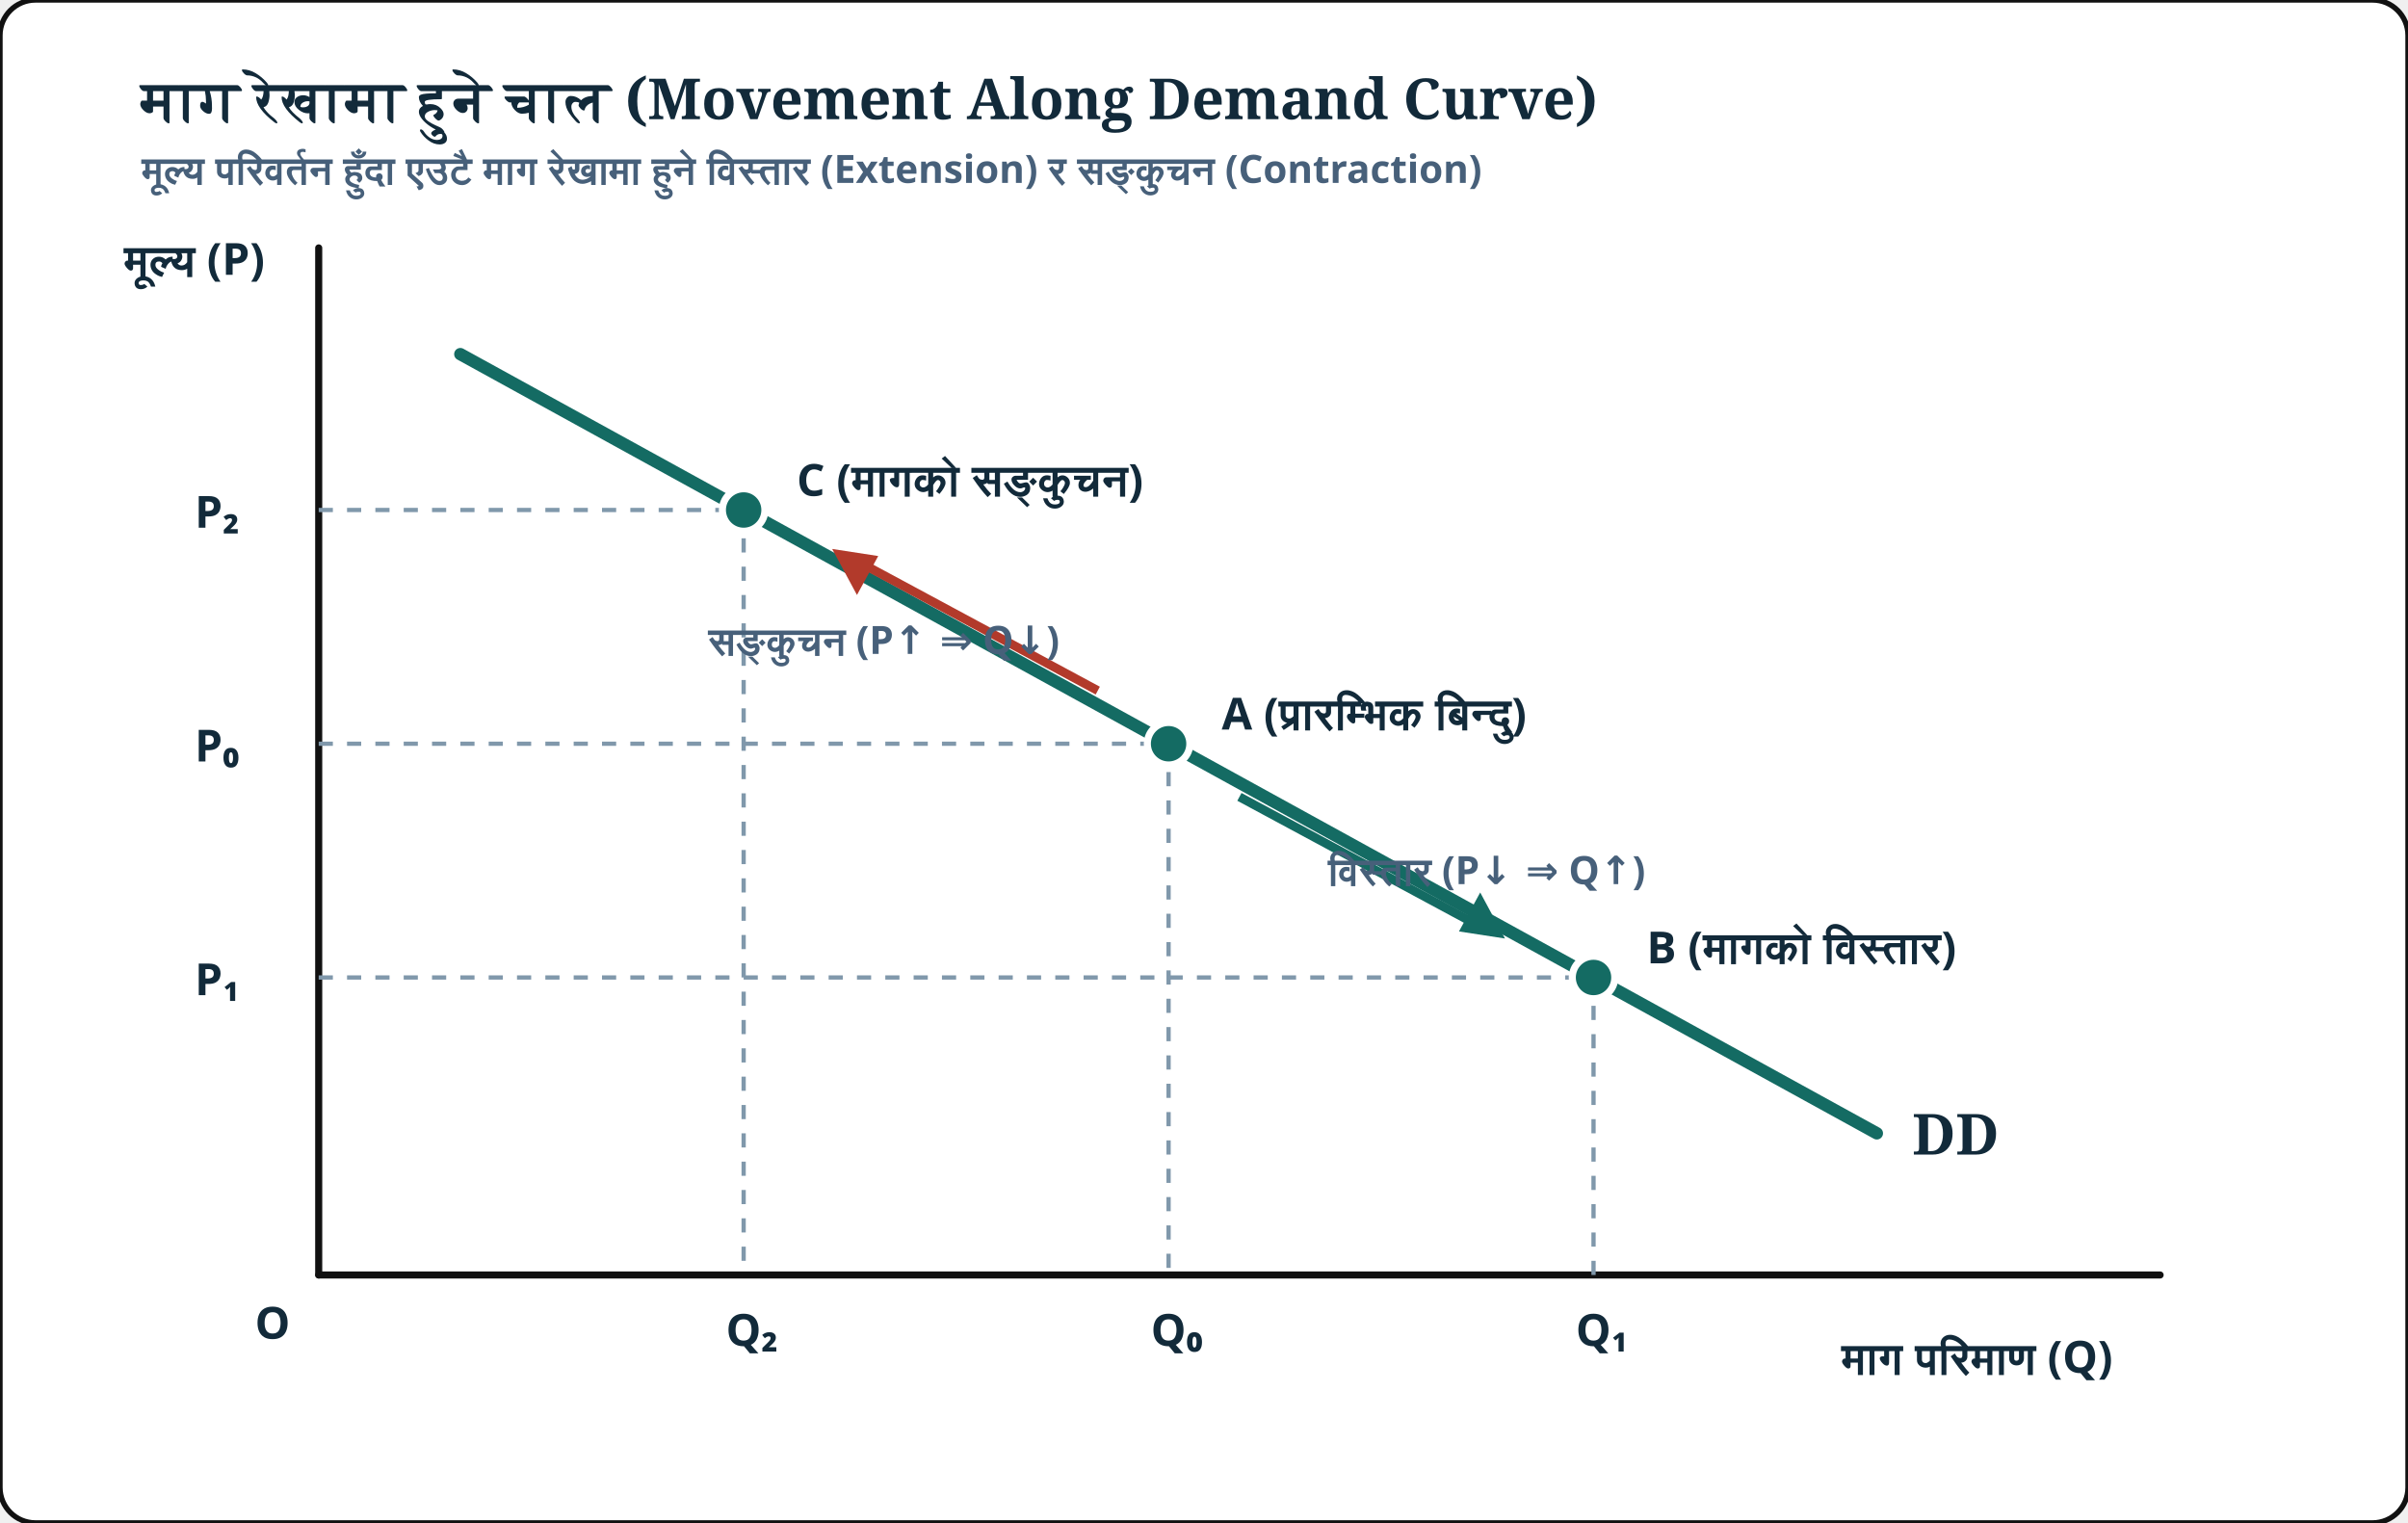
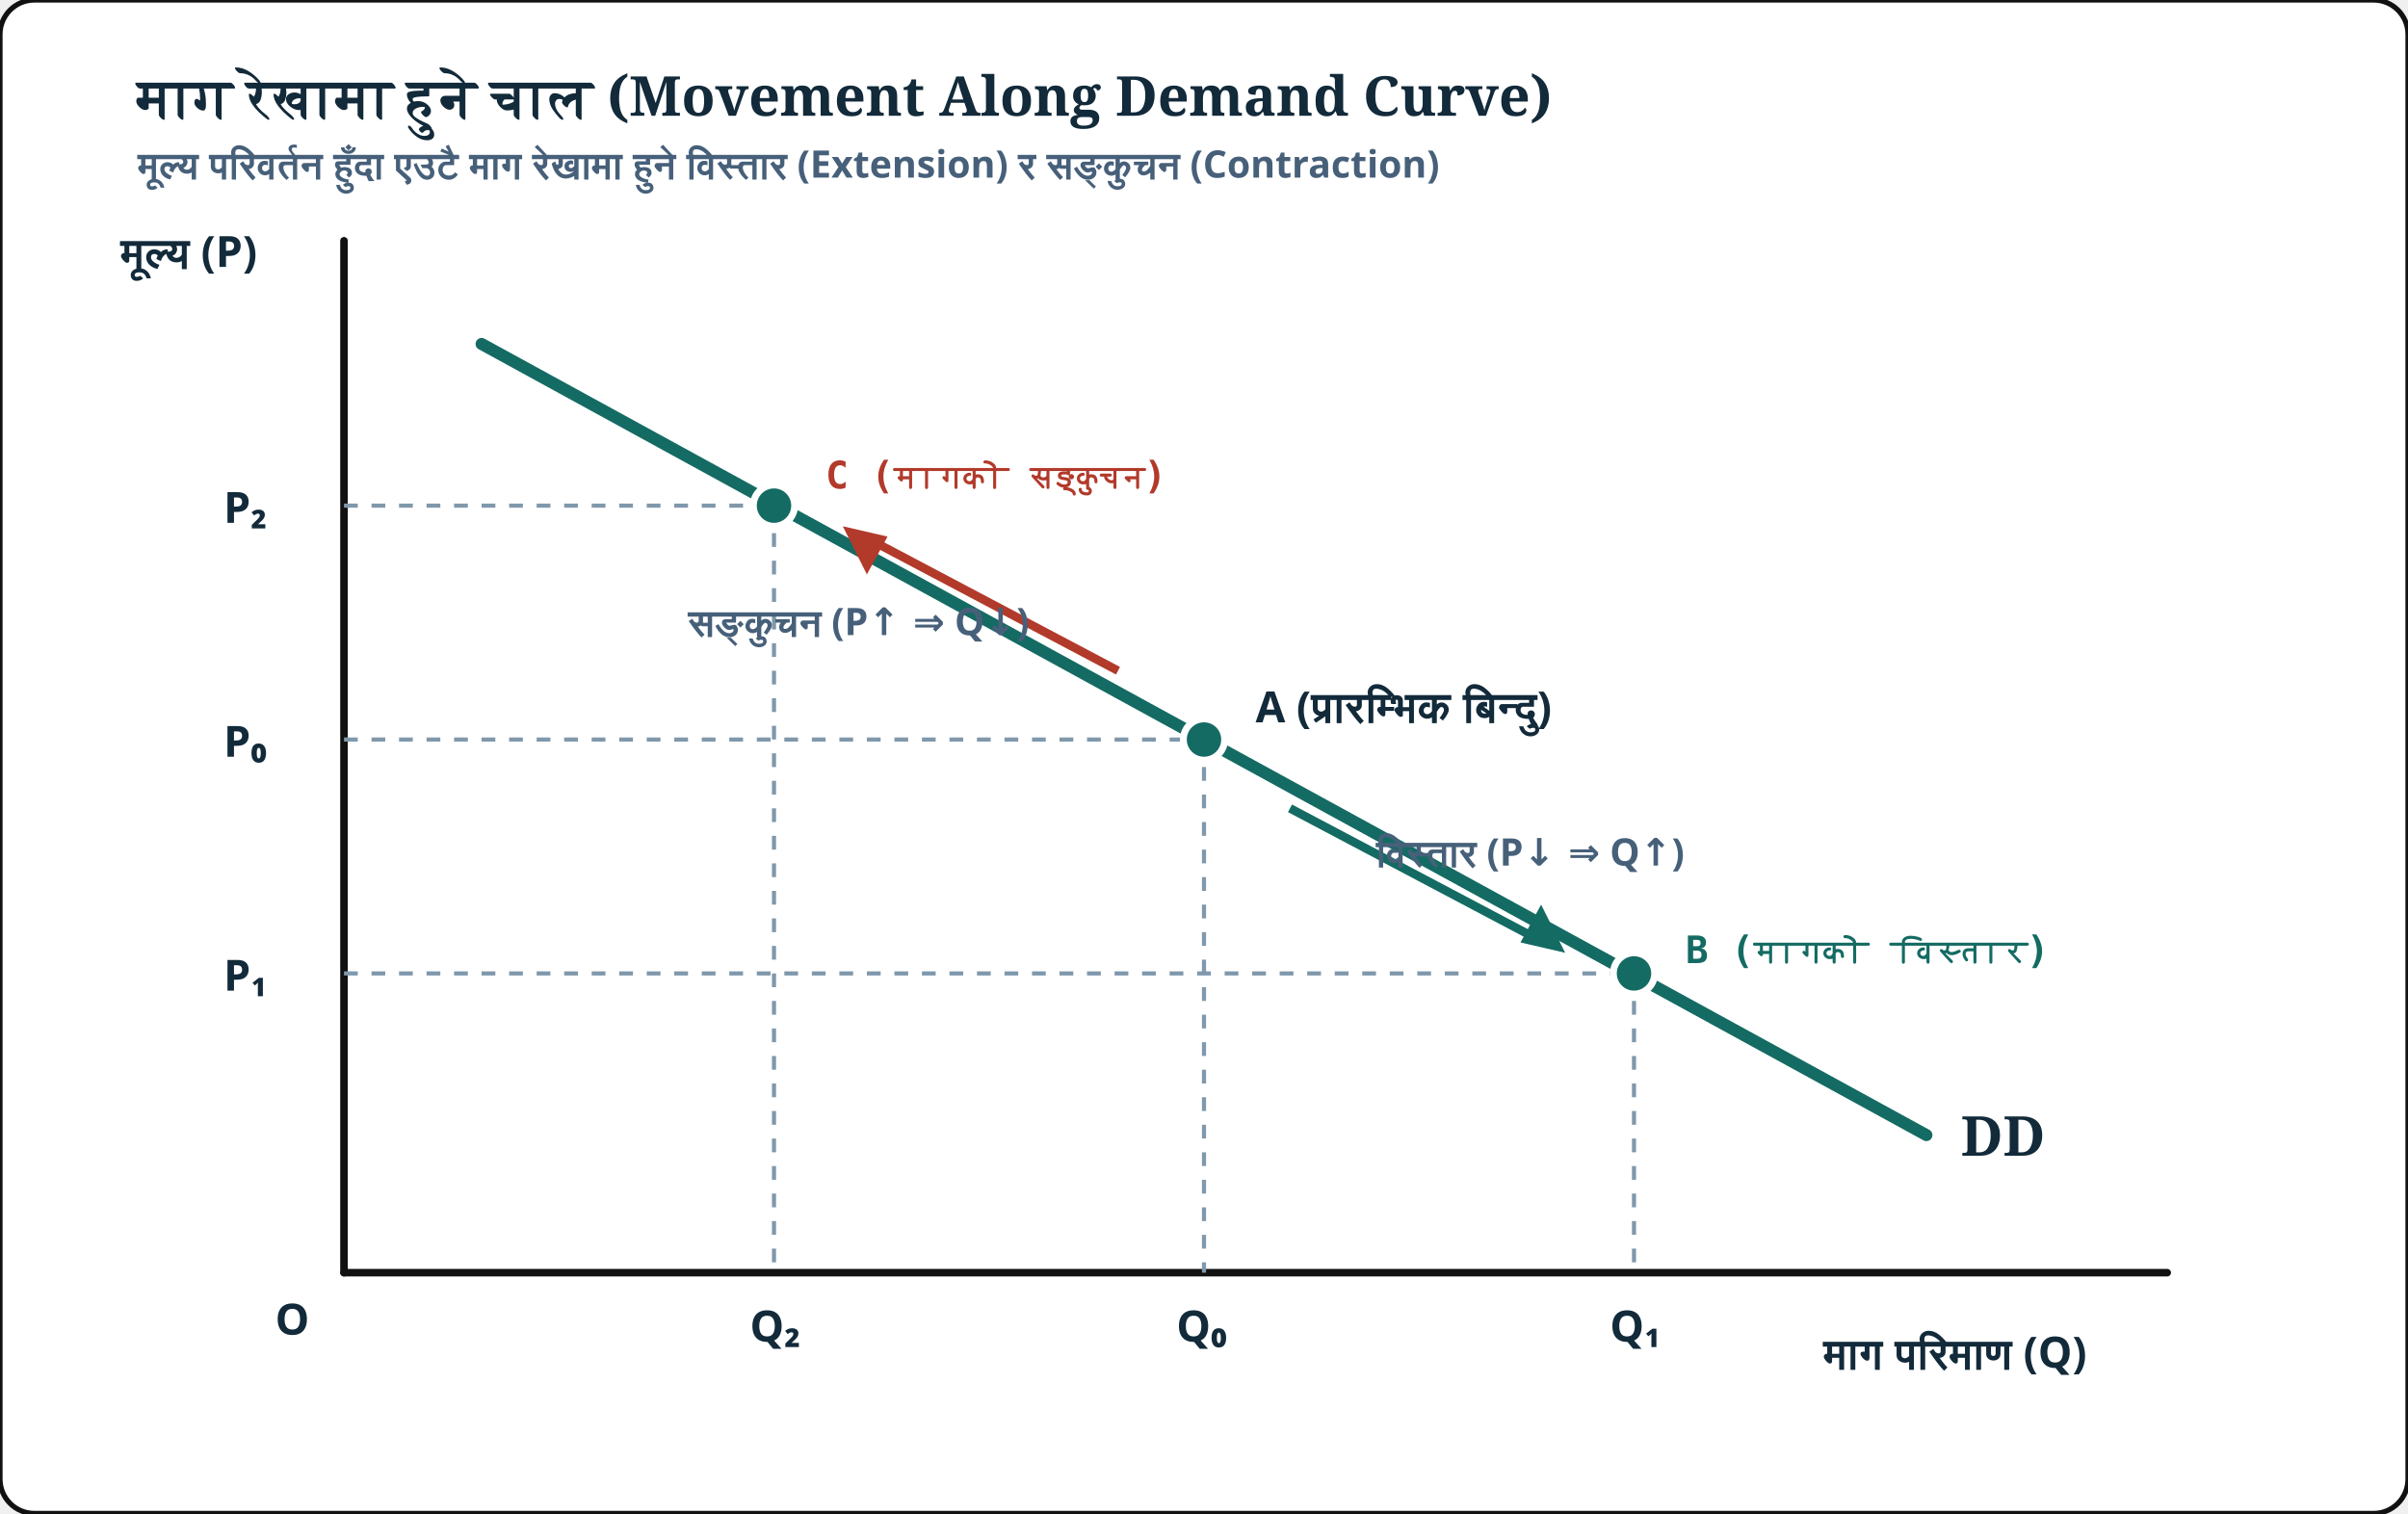
- <svg xmlns="http://www.w3.org/2000/svg" viewBox="0 0 680 430" width="100%" height="auto" role="img" aria-label="Movement along Demand Curve">
+ <svg xmlns="http://www.w3.org/2000/svg" viewBox="0 0 700 440" width="100%" height="auto" role="img" aria-label="Movement along Demand Curve">
  <style>
    .bg { fill: #ffffff; stroke: #111111; stroke-width: 1.5; }
-     .axis { stroke: #111111; stroke-width: 2; stroke-linecap: round; }
+     .axis { stroke: #111111; stroke-width: 2.2; stroke-linecap: round; }
    .demand-line { fill: none; stroke: #146b63; stroke-width: 3.5; stroke-linecap: round; }
    .guide-line { stroke: #8098ab; stroke-width: 1.2; stroke-dasharray: 4 4; }
    .point-dot { fill: #146b63; stroke: #ffffff; stroke-width: 2; }
    .text-title { font-family: 'Fraunces', Georgia, serif; font-size: 16px; font-weight: 700; fill: #122a3a; }
    .text-label { font-family: 'Manrope', system-ui, sans-serif; font-size: 12.5px; font-weight: 700; fill: #122a3a; }
    .text-sub { font-family: 'Manrope', system-ui, sans-serif; font-size: 11px; font-weight: 600; fill: #47607a; }
-     .arrow-ext { stroke: #146b63; stroke-width: 2.5; fill: #146b63; }
-     .arrow-cont { stroke: #b23a2b; stroke-width: 2.5; fill: #b23a2b; }
+     .badge { font-family: 'IBM Plex Mono', monospace; font-size: 11px; font-weight: 700; }
  </style>
  <rect class="bg" width="100%" height="100%" rx="10" />
  <text class="text-title" x="40" y="34">माग रेखामा हुने चाल (Movement Along Demand Curve)</text>
  <text class="text-sub" x="40" y="52">मूल्य परिवर्तन हुँदा एउटै माग रेखामा हुने विस्तार (Extension) र सङ्कुचन (Contraction)</text>
-   <line class="axis" x1="90" y1="360" x2="90" y2="70" />
-   <line class="axis" x1="90" y1="360" x2="610" y2="360" />
+   <line class="axis" x1="100" y1="370" x2="100" y2="70" />
+   <line class="axis" x1="100" y1="370" x2="630" y2="370" />
  <text class="text-label" x="35" y="78">मूल्य (P)</text>
-   <text class="text-label" x="520" y="388">माग परिमाण (Q)</text>
-   <text class="text-label" x="72" y="378">O</text>
-   <line class="demand-line" x1="130" y1="100" x2="530" y2="320" />
-   <text class="text-title" x="540" y="326" fill="#146b63">DD</text>
-   <line class="guide-line" x1="90" y1="210" x2="330" y2="210" />
-   <line class="guide-line" x1="330" y1="210" x2="330" y2="360" />
-   <circle class="point-dot" cx="330" cy="210" r="6" />
-   <text class="text-label" x="55" y="215">P₀</text>
-   <text class="text-label" x="325" y="380">Q₀</text>
-   <text class="text-label" x="345" y="206">A (प्रारम्भिक बिन्दु)</text>
-   <line class="guide-line" x1="90" y1="276" x2="450" y2="276" />
-   <line class="guide-line" x1="450" y1="276" x2="450" y2="360" />
-   <circle class="point-dot" cx="450" cy="276" r="6" />
-   <text class="text-label" x="55" y="281">P₁</text>
-   <text class="text-label" x="445" y="380">Q₁</text>
-   <text class="text-label" x="465" y="272" fill="#146b63">B (मागको विस्तार)</text>
-   <line class="guide-line" x1="90" y1="144" x2="210" y2="144" />
-   <line class="guide-line" x1="210" y1="144" x2="210" y2="360" />
-   <circle class="point-dot" cx="210" cy="144" r="6" />
-   <text class="text-label" x="55" y="149">P₂</text>
-   <text class="text-label" x="205" y="380">Q₂</text>
-   <text class="text-label" x="225" y="140" fill="#b23a2b">C (मागको सङ्कुचन)</text>
-   <line x1="350" y1="225" x2="415" y2="260" stroke="#146b63" stroke-width="2.5" />
-   <polygon points="425,265 412,263 418,252" fill="#146b63" />
-   <text class="text-sub" x="375" y="250" fill="#146b63">विस्तार (P↓ ⇒ Q↑)</text>
-   <line x1="310" y1="195" x2="245" y2="160" stroke="#b23a2b" stroke-width="2.5" />
-   <polygon points="235,155 248,157 242,168" fill="#b23a2b" />
+   <text class="text-label" x="530" y="398">माग परिमाण (Q)</text>
+   <text class="text-label" x="80" y="388">O</text>
+   <line class="demand-line" x1="140" y1="100" x2="560" y2="330" />
+   <text class="text-title" x="570" y="336" fill="#146b63">DD</text>
+   <line class="guide-line" x1="100" y1="215" x2="350" y2="215" />
+   <line class="guide-line" x1="350" y1="215" x2="350" y2="370" />
+   <circle class="point-dot" cx="350" cy="215" r="6" />
+   <text class="text-label" x="65" y="220">P₀</text>
+   <text class="text-label" x="342" y="390">Q₀</text>
+   <text class="text-label" x="365" y="210">A (प्रारम्भिक बिन्दु)</text>
+   <line class="guide-line" x1="100" y1="283" x2="475" y2="283" />
+   <line class="guide-line" x1="475" y1="283" x2="475" y2="370" />
+   <circle class="point-dot" cx="475" cy="283" r="6" />
+   <text class="text-label" x="65" y="288">P₁</text>
+   <text class="text-label" x="468" y="390">Q₁</text>
+   <text class="badge" x="490" y="280" fill="#146b63">B (मागको विस्तार)</text>
+   <line class="guide-line" x1="100" y1="147" x2="225" y2="147" />
+   <line class="guide-line" x1="225" y1="147" x2="225" y2="370" />
+   <circle class="point-dot" cx="225" cy="147" r="6" />
+   <text class="text-label" x="65" y="152">P₂</text>
+   <text class="text-label" x="218" y="390">Q₂</text>
+   <text class="badge" x="240" y="142" fill="#b23a2b">C (मागको सङ्कुचन)</text>
+   <line x1="375" y1="235" x2="445" y2="272" stroke="#146b63" stroke-width="2.5" />
+   <polygon points="455,277 442,274 448,263" fill="#146b63" />
+   <text class="text-sub" x="400" y="252" fill="#146b63">विस्तार (P↓ ⇒ Q↑)</text>
+   <line x1="325" y1="195" x2="255" y2="158" stroke="#b23a2b" stroke-width="2.5" />
+   <polygon points="245,153 258,156 252,167" fill="#b23a2b" />
  <text class="text-sub" x="200" y="185" fill="#b23a2b">सङ्कुचन (P↑ ⇒ Q↓)</text>
</svg>
